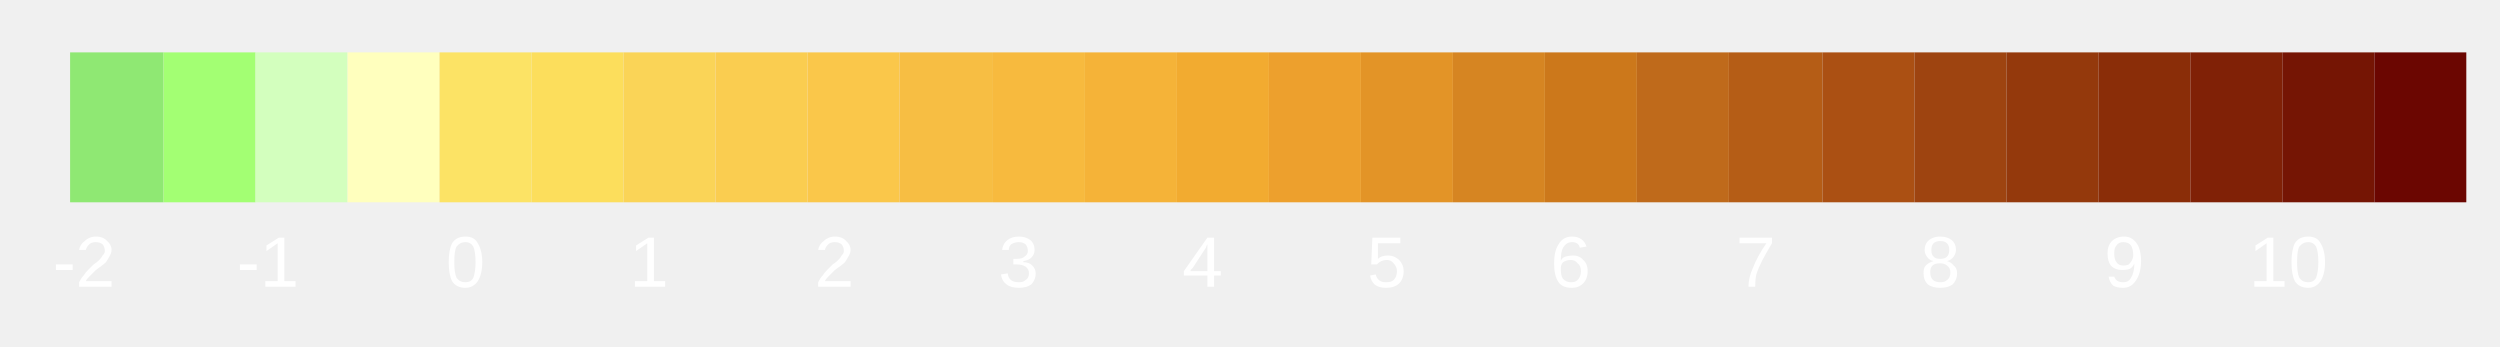
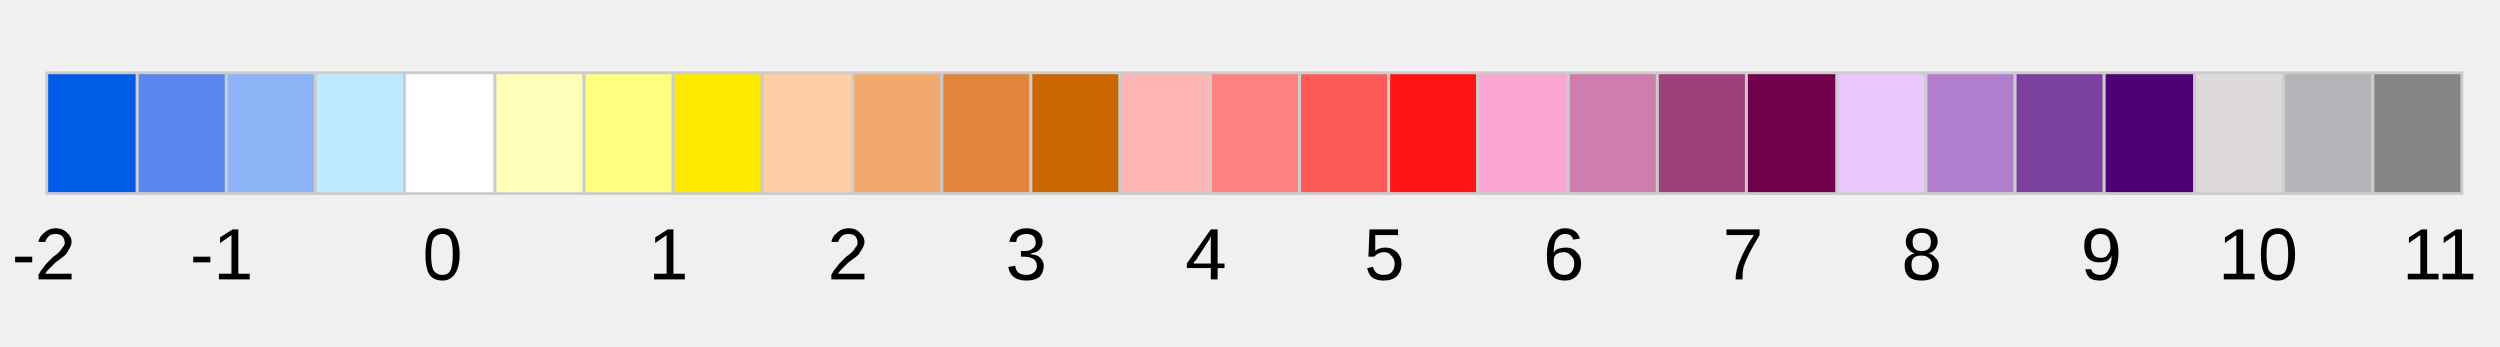
<svg xmlns="http://www.w3.org/2000/svg" width="410.995pt" height="57.005pt" viewBox="0 0 410.995 57.005" enable-background="new 0 0 410.995 57.005" version="1.1">
  <g id="Other">
    <clipPath id="SVG_CP_1">
      <path d="M0,57.005L0,0L410.995,0L410.995,57.005L0,57.005z" />
    </clipPath>
-     <path clip-path="url(#SVG_CP_1)" fill="#8FE873" fill-rule="evenodd" stroke="none" d="M11.523,33.257L11.523,8.613L    26.886,8.613L26.886,33.257L11.523,33.257z" />
-     <g font-family="'Arial'" font-size="1" kerning="0" font-weight="400" fill="#FFFFFF" clip-path="url(#SVG_CP_1)">
-       <text text-anchor="start" transform="matrix(11.76279 0 0 11.72353 8.64205 47.13337)">
+     <path clip-path="url(#SVG_CP_1)" fill="#005CE6" fill-rule="evenodd" stroke="#CCCCCC" stroke-width="0.48" stroke-miterlimit="10" stroke-linecap="round" stroke-linejoin="round" d="    M7.682,31.821L7.682,11.963L22.565,11.963L22.565,31.821L7.682,31.821z" />
+     <g font-family="'Arial'" font-size="1" kerning="0" font-weight="400" fill="#000000" clip-path="url(#SVG_CP_1)">
+       <text text-anchor="start" transform="matrix(12.00285 0 0 11.96278 1.92046 45.93709)">
        <tspan direction="ltr" unicode-bidi="embed" x="0 ">-</tspan>
-         <tspan direction="ltr" unicode-bidi="embed" x="0.325 ">2</tspan>
+         <tspan direction="ltr" unicode-bidi="embed" x="0.319 ">2</tspan>
      </text>
    </g>
-     <path clip-path="url(#SVG_CP_1)" fill="#A3FF73" fill-rule="evenodd" stroke="none" d="M26.886,33.257L26.886,8.613L    42.01,8.613L42.01,33.257L26.886,33.257z" />
-     <path clip-path="url(#SVG_CP_1)" fill="#D3FFBE" fill-rule="evenodd" stroke="none" d="M42.01,33.257L42.01,8.613L    57.134,8.613L57.134,33.257L42.01,33.257z" />
+     <path clip-path="url(#SVG_CP_1)" fill="#5986F0" fill-rule="evenodd" stroke="#CCCCCC" stroke-width="0.48" stroke-miterlimit="10" stroke-linecap="round" stroke-linejoin="round" d="    M22.565,31.821L22.565,11.963L37.209,11.963L37.209,31.821L22.565,31.821z" />
+     <path clip-path="url(#SVG_CP_1)" fill="#8DB4F7" fill-rule="evenodd" stroke="#CCCCCC" stroke-width="0.48" stroke-miterlimit="10" stroke-linecap="round" stroke-linejoin="round" d="    M37.209,31.821L37.209,11.963L51.852,11.963L51.852,31.821L37.209,31.821z" />
    <clipPath id="SVG_CP_2">
      <path d="M0,57.005L0,0L410.995,0L410.995,57.005L0,57.005z" />
    </clipPath>
-     <g font-family="'Arial'" font-size="1" kerning="0" font-weight="400" fill="#FFFFFF" clip-path="url(#SVG_CP_2)">
-       <text text-anchor="start" transform="matrix(11.76279 0 0 11.72353 38.88924 47.13337)">
+     <g font-family="'Arial'" font-size="1" kerning="0" font-weight="400" fill="#000000" clip-path="url(#SVG_CP_2)">
+       <text text-anchor="start" transform="matrix(12.00285 0 0 11.96278 31.20741 45.93709)">
        <tspan direction="ltr" unicode-bidi="embed" x="0 ">-</tspan>
-         <tspan direction="ltr" unicode-bidi="embed" x="0.325 ">1</tspan>
+         <tspan direction="ltr" unicode-bidi="embed" x="0.319 ">1</tspan>
      </text>
    </g>
-     <path clip-path="url(#SVG_CP_2)" fill="#FFFFBE" fill-rule="evenodd" stroke="none" d="M57.134,33.257L57.134,8.613L    72.257,8.613L72.257,33.257L57.134,33.257z" />
-     <path clip-path="url(#SVG_CP_2)" fill="#FCE365" fill-rule="evenodd" stroke="none" d="M72.257,33.257L72.257,8.613L    87.381,8.613L87.381,33.257L72.257,33.257z" />
-     <g font-family="'Arial'" font-size="1" kerning="0" font-weight="400" fill="#FFFFFF" clip-path="url(#SVG_CP_2)">
-       <text text-anchor="start" transform="matrix(11.76279 0 0 11.72353 73.21739 47.13337)">
+     <path clip-path="url(#SVG_CP_2)" fill="#BFE9FF" fill-rule="evenodd" stroke="#CCCCCC" stroke-width="0.48" stroke-miterlimit="10" stroke-linecap="round" stroke-linejoin="round" d="    M51.852,31.821L51.852,11.963L66.496,11.963L66.496,31.821L51.852,31.821z" />
+     <path clip-path="url(#SVG_CP_2)" fill="#FFFFFF" fill-rule="evenodd" stroke="#CCCCCC" stroke-width="0.48" stroke-miterlimit="10" stroke-linecap="round" stroke-linejoin="round" d="    M66.496,31.821L66.496,11.963L81.379,11.963L81.379,31.821L66.496,31.821z" />
+     <g font-family="'Arial'" font-size="1" kerning="0" font-weight="400" fill="#000000" clip-path="url(#SVG_CP_2)">
+       <text text-anchor="start" transform="matrix(12.00285 0 0 11.96278 69.37648 45.93709)">
        <tspan direction="ltr" unicode-bidi="embed" x="0 ">0</tspan>
      </text>
    </g>
-     <path clip-path="url(#SVG_CP_2)" fill="#FCDE5C" fill-rule="evenodd" stroke="none" d="M87.381,33.257L87.381,8.613L    102.504,8.613L102.504,33.257L87.381,33.257z" />
-     <path clip-path="url(#SVG_CP_2)" fill="#FAD457" fill-rule="evenodd" stroke="none" d="M102.504,33.257L102.504,8.613    L117.628,8.613L117.628,33.257L102.504,33.257z" />
-     <g font-family="'Arial'" font-size="1" kerning="0" font-weight="400" fill="#FFFFFF" clip-path="url(#SVG_CP_2)">
-       <text text-anchor="start" transform="matrix(11.76279 0 0 11.72353 103.4646 47.13337)">
+     <path clip-path="url(#SVG_CP_2)" fill="#FFFFBA" fill-rule="evenodd" stroke="#CCCCCC" stroke-width="0.48" stroke-miterlimit="10" stroke-linecap="round" stroke-linejoin="round" d="    M81.379,31.821L81.379,11.963L96.023,11.963L96.023,31.821L81.379,31.821z" />
+     <path clip-path="url(#SVG_CP_2)" fill="#FFFF80" fill-rule="evenodd" stroke="#CCCCCC" stroke-width="0.48" stroke-miterlimit="10" stroke-linecap="round" stroke-linejoin="round" d="    M96.023,31.821L96.023,11.963L110.666,11.963L110.666,31.821L96.023,31.821z" />
+     <g font-family="'Arial'" font-size="1" kerning="0" font-weight="400" fill="#000000" clip-path="url(#SVG_CP_2)">
+       <text text-anchor="start" transform="matrix(12.00285 0 0 11.96278 106.5853 45.93709)">
        <tspan direction="ltr" unicode-bidi="embed" x="0 ">1</tspan>
      </text>
    </g>
-     <path clip-path="url(#SVG_CP_2)" fill="#FACD50" fill-rule="evenodd" stroke="none" d="M117.628,33.257L117.628,8.613    L132.752,8.613L132.752,33.257L117.628,33.257z" />
-     <path clip-path="url(#SVG_CP_2)" fill="#FAC74A" fill-rule="evenodd" stroke="none" d="M132.752,33.257L132.752,8.613    L147.875,8.613L147.875,33.257L132.752,33.257z" />
-     <g font-family="'Arial'" font-size="1" kerning="0" font-weight="400" fill="#FFFFFF" clip-path="url(#SVG_CP_2)">
-       <text text-anchor="start" transform="matrix(11.76279 0 0 11.72353 133.9518 47.13337)">
+     <path clip-path="url(#SVG_CP_2)" fill="#FFE800" fill-rule="evenodd" stroke="#CCCCCC" stroke-width="0.48" stroke-miterlimit="10" stroke-linecap="round" stroke-linejoin="round" d="    M110.666,31.821L110.666,11.963L125.31,11.963L125.31,31.821L110.666,31.821z" />
+     <path clip-path="url(#SVG_CP_2)" fill="#FFCEA3" fill-rule="evenodd" stroke="#CCCCCC" stroke-width="0.48" stroke-miterlimit="10" stroke-linecap="round" stroke-linejoin="round" d="    M125.31,31.821L125.31,11.963L140.193,11.963L140.193,31.821L125.31,31.821z" />
+     <g font-family="'Arial'" font-size="1" kerning="0" font-weight="400" fill="#000000" clip-path="url(#SVG_CP_2)">
+       <text text-anchor="start" transform="matrix(12.00285 0 0 11.96278 136.1123 45.93709)">
        <tspan direction="ltr" unicode-bidi="embed" x="0 ">2</tspan>
      </text>
    </g>
-     <path clip-path="url(#SVG_CP_2)" fill="#F7BE43" fill-rule="evenodd" stroke="none" d="M147.875,33.257L147.875,8.613    L163.239,8.613L163.239,33.257L147.875,33.257z" />
-     <path clip-path="url(#SVG_CP_2)" fill="#F7BA3E" fill-rule="evenodd" stroke="none" d="M163.239,33.257L163.239,8.613    L178.362,8.613L178.362,33.257L163.239,33.257z" />
-     <g font-family="'Arial'" font-size="1" kerning="0" font-weight="400" fill="#FFFFFF" clip-path="url(#SVG_CP_2)">
-       <text text-anchor="start" transform="matrix(11.76279 0 0 11.72353 164.199 47.13337)">
+     <path clip-path="url(#SVG_CP_2)" fill="#F2A96D" fill-rule="evenodd" stroke="#CCCCCC" stroke-width="0.48" stroke-miterlimit="10" stroke-linecap="round" stroke-linejoin="round" d="    M140.193,31.821L140.193,11.963L154.837,11.963L154.837,31.821L140.193,31.821z" />
+     <path clip-path="url(#SVG_CP_2)" fill="#E0853A" fill-rule="evenodd" stroke="#CCCCCC" stroke-width="0.48" stroke-miterlimit="10" stroke-linecap="round" stroke-linejoin="round" d="    M154.837,31.821L154.837,11.963L169.48,11.963L169.48,31.821L154.837,31.821z" />
+     <g font-family="'Arial'" font-size="1" kerning="0" font-weight="400" fill="#000000" clip-path="url(#SVG_CP_2)">
+       <text text-anchor="start" transform="matrix(12.00285 0 0 11.96278 165.3993 45.93709)">
        <tspan direction="ltr" unicode-bidi="embed" x="0 ">3</tspan>
      </text>
    </g>
-     <path clip-path="url(#SVG_CP_2)" fill="#F5B338" fill-rule="evenodd" stroke="none" d="M178.362,33.257L178.362,8.613    L193.486,8.613L193.486,33.257L178.362,33.257z" />
-     <path clip-path="url(#SVG_CP_2)" fill="#F2AB30" fill-rule="evenodd" stroke="none" d="M193.486,33.257L193.486,8.613    L208.61,8.613L208.61,33.257L193.486,33.257z" />
-     <g font-family="'Arial'" font-size="1" kerning="0" font-weight="400" fill="#FFFFFF" clip-path="url(#SVG_CP_2)">
-       <text text-anchor="start" transform="matrix(11.76279 0 0 11.72353 194.4462 47.13337)">
+     <path clip-path="url(#SVG_CP_2)" fill="#CC6600" fill-rule="evenodd" stroke="#CCCCCC" stroke-width="0.48" stroke-miterlimit="10" stroke-linecap="round" stroke-linejoin="round" d="    M169.48,31.821L169.48,11.963L184.124,11.963L184.124,31.821L169.48,31.821z" />
+     <path clip-path="url(#SVG_CP_2)" fill="#FFB6B6" fill-rule="evenodd" stroke="#CCCCCC" stroke-width="0.48" stroke-miterlimit="10" stroke-linecap="round" stroke-linejoin="round" d="    M184.124,31.821L184.124,11.963L199.007,11.963L199.007,31.821L184.124,31.821z" />
+     <g font-family="'Arial'" font-size="1" kerning="0" font-weight="400" fill="#000000" clip-path="url(#SVG_CP_2)">
+       <text text-anchor="start" transform="matrix(12.00285 0 0 11.96278 194.9263 45.93709)">
        <tspan direction="ltr" unicode-bidi="embed" x="0 ">4</tspan>
      </text>
    </g>
-     <path clip-path="url(#SVG_CP_2)" fill="#EDA02D" fill-rule="evenodd" stroke="none" d="M208.61,33.257L208.61,8.613    L223.733,8.613L223.733,33.257L208.61,33.257z" />
-     <path clip-path="url(#SVG_CP_2)" fill="#E39427" fill-rule="evenodd" stroke="none" d="M223.733,33.257L223.733,8.613    L238.857,8.613L238.857,33.257L223.733,33.257z" />
-     <g font-family="'Arial'" font-size="1" kerning="0" font-weight="400" fill="#FFFFFF" clip-path="url(#SVG_CP_2)">
-       <text text-anchor="start" transform="matrix(11.76279 0 0 11.72353 224.6934 47.13337)">
+     <path clip-path="url(#SVG_CP_2)" fill="#FF8282" fill-rule="evenodd" stroke="#CCCCCC" stroke-width="0.48" stroke-miterlimit="10" stroke-linecap="round" stroke-linejoin="round" d="    M199.007,31.821L199.007,11.963L213.651,11.963L213.651,31.821L199.007,31.821z" />
+     <path clip-path="url(#SVG_CP_2)" fill="#FF5A5A" fill-rule="evenodd" stroke="#CCCCCC" stroke-width="0.48" stroke-miterlimit="10" stroke-linecap="round" stroke-linejoin="round" d="    M213.651,31.821L213.651,11.963L228.294,11.963L228.294,31.821L213.651,31.821z" />
+     <g font-family="'Arial'" font-size="1" kerning="0" font-weight="400" fill="#000000" clip-path="url(#SVG_CP_2)">
+       <text text-anchor="start" transform="matrix(12.00285 0 0 11.96278 224.2132 45.93709)">
        <tspan direction="ltr" unicode-bidi="embed" x="0 ">5</tspan>
      </text>
    </g>
-     <path clip-path="url(#SVG_CP_2)" fill="#D68522" fill-rule="evenodd" stroke="none" d="M238.857,33.257L238.857,8.613    L253.98,8.613L253.98,33.257L238.857,33.257z" />
-     <path clip-path="url(#SVG_CP_2)" fill="#CC781B" fill-rule="evenodd" stroke="none" d="M253.98,33.257L253.98,8.613    L269.104,8.613L269.104,33.257L253.98,33.257z" />
-     <g font-family="'Arial'" font-size="1" kerning="0" font-weight="400" fill="#FFFFFF" clip-path="url(#SVG_CP_2)">
-       <text text-anchor="start" transform="matrix(11.76279 0 0 11.72353 254.9406 47.13337)">
+     <path clip-path="url(#SVG_CP_2)" fill="#FF1414" fill-rule="evenodd" stroke="#CCCCCC" stroke-width="0.48" stroke-miterlimit="10" stroke-linecap="round" stroke-linejoin="round" d="    M228.294,31.821L228.294,11.963L242.938,11.963L242.938,31.821L228.294,31.821z" />
+     <path clip-path="url(#SVG_CP_2)" fill="#FAA5D2" fill-rule="evenodd" stroke="#CCCCCC" stroke-width="0.48" stroke-miterlimit="10" stroke-linecap="round" stroke-linejoin="round" d="    M242.938,31.821L242.938,11.963L257.821,11.963L257.821,31.821L242.938,31.821z" />
+     <g font-family="'Arial'" font-size="1" kerning="0" font-weight="400" fill="#000000" clip-path="url(#SVG_CP_2)">
+       <text text-anchor="start" transform="matrix(12.00285 0 0 11.96278 253.7403 45.93709)">
        <tspan direction="ltr" unicode-bidi="embed" x="0 ">6</tspan>
      </text>
    </g>
-     <path clip-path="url(#SVG_CP_2)" fill="#BF6A1B" fill-rule="evenodd" stroke="none" d="M269.104,33.257L269.104,8.613    L284.228,8.613L284.228,33.257L269.104,33.257z" />
-     <path clip-path="url(#SVG_CP_2)" fill="#B55D16" fill-rule="evenodd" stroke="none" d="M284.228,33.257L284.228,8.613L    299.591,8.613L299.591,33.257L284.228,33.257z" />
-     <g font-family="'Arial'" font-size="1" kerning="0" font-weight="400" fill="#FFFFFF" clip-path="url(#SVG_CP_2)">
-       <text text-anchor="start" transform="matrix(11.76279 0 0 11.72353 285.4278 47.13337)">
+     <path clip-path="url(#SVG_CP_2)" fill="#CF7CAE" fill-rule="evenodd" stroke="#CCCCCC" stroke-width="0.48" stroke-miterlimit="10" stroke-linecap="round" stroke-linejoin="round" d="    M257.821,31.821L257.821,11.963L272.465,11.963L272.465,31.821L257.821,31.821z" />
+     <path clip-path="url(#SVG_CP_2)" fill="#9E4179" fill-rule="evenodd" stroke="#CCCCCC" stroke-width="0.48" stroke-miterlimit="10" stroke-linecap="round" stroke-linejoin="round" d="    M272.465,31.821L272.465,11.963L287.108,11.963L287.108,31.821L272.465,31.821z" />
+     <g font-family="'Arial'" font-size="1" kerning="0" font-weight="400" fill="#000000" clip-path="url(#SVG_CP_2)">
+       <text text-anchor="start" transform="matrix(12.00285 0 0 11.96278 283.2673 45.93709)">
        <tspan direction="ltr" unicode-bidi="embed" x="0 ">7</tspan>
      </text>
    </g>
-     <path clip-path="url(#SVG_CP_2)" fill="#AB5013" fill-rule="evenodd" stroke="none" d="M299.591,33.257L299.591,8.613    L314.715,8.613L314.715,33.257L299.591,33.257z" />
-     <path clip-path="url(#SVG_CP_2)" fill="#9E4410" fill-rule="evenodd" stroke="none" d="M314.715,33.257L314.715,8.613    L329.838,8.613L329.838,33.257L314.715,33.257z" />
-     <g font-family="'Arial'" font-size="1" kerning="0" font-weight="400" fill="#FFFFFF" clip-path="url(#SVG_CP_2)">
-       <text text-anchor="start" transform="matrix(11.76279 0 0 11.72353 315.675 47.13337)">
+     <path clip-path="url(#SVG_CP_2)" fill="#73004D" fill-rule="evenodd" stroke="#CCCCCC" stroke-width="0.48" stroke-miterlimit="10" stroke-linecap="round" stroke-linejoin="round" d="    M287.108,31.821L287.108,11.963L301.992,11.963L301.992,31.821L287.108,31.821z" />
+     <path clip-path="url(#SVG_CP_2)" fill="#E9C8FF" fill-rule="evenodd" stroke="#CCCCCC" stroke-width="0.48" stroke-miterlimit="10" stroke-linecap="round" stroke-linejoin="round" d="    M301.992,31.821L301.992,11.963L316.635,11.963L316.635,31.821L301.992,31.821z" />
+     <g font-family="'Arial'" font-size="1" kerning="0" font-weight="400" fill="#000000" clip-path="url(#SVG_CP_2)">
+       <text text-anchor="start" transform="matrix(12.00285 0 0 11.96278 312.5542 45.93709)">
        <tspan direction="ltr" unicode-bidi="embed" x="0 ">8</tspan>
      </text>
    </g>
-     <path clip-path="url(#SVG_CP_2)" fill="#94390C" fill-rule="evenodd" stroke="none" d="M329.838,33.257L329.838,8.613    L344.962,8.613L344.962,33.257L329.838,33.257z" />
-     <path clip-path="url(#SVG_CP_2)" fill="#8A2D08" fill-rule="evenodd" stroke="none" d="M344.962,33.257L344.962,8.613    L360.086,8.613L360.086,33.257L344.962,33.257z" />
-     <g font-family="'Arial'" font-size="1" kerning="0" font-weight="400" fill="#FFFFFF" clip-path="url(#SVG_CP_2)">
-       <text text-anchor="start" transform="matrix(11.76279 0 0 11.72353 345.9222 47.13337)">
+     <path clip-path="url(#SVG_CP_2)" fill="#B07ECC" fill-rule="evenodd" stroke="#CCCCCC" stroke-width="0.48" stroke-miterlimit="10" stroke-linecap="round" stroke-linejoin="round" d="    M316.635,31.821L316.635,11.963L331.279,11.963L331.279,31.821L316.635,31.821z" />
+     <path clip-path="url(#SVG_CP_2)" fill="#7C419E" fill-rule="evenodd" stroke="#CCCCCC" stroke-width="0.48" stroke-miterlimit="10" stroke-linecap="round" stroke-linejoin="round" d="    M331.279,31.821L331.279,11.963L345.922,11.963L345.922,31.821L331.279,31.821z" />
+     <g font-family="'Arial'" font-size="1" kerning="0" font-weight="400" fill="#000000" clip-path="url(#SVG_CP_2)">
+       <text text-anchor="start" transform="matrix(12.00285 0 0 11.96278 342.0812 45.93709)">
        <tspan direction="ltr" unicode-bidi="embed" x="0 ">9</tspan>
      </text>
    </g>
-     <path clip-path="url(#SVG_CP_2)" fill="#802106" fill-rule="evenodd" stroke="none" d="M360.086,33.257L360.086,8.613    L375.209,8.613L375.209,33.257L360.086,33.257z" />
-     <path clip-path="url(#SVG_CP_2)" fill="#751504" fill-rule="evenodd" stroke="none" d="M375.209,33.257L375.209,8.613    L390.333,8.613L390.333,33.257L375.209,33.257z" />
-     <g font-family="'Arial'" font-size="1" kerning="0" font-weight="400" fill="#FFFFFF" clip-path="url(#SVG_CP_2)">
-       <text text-anchor="start" transform="matrix(11.76279 0 0 11.72353 369.6878 47.13337)">
+     <path clip-path="url(#SVG_CP_2)" fill="#4D0073" fill-rule="evenodd" stroke="#CCCCCC" stroke-width="0.48" stroke-miterlimit="10" stroke-linecap="round" stroke-linejoin="round" d="    M345.922,31.821L345.922,11.963L360.806,11.963L360.806,31.821L345.922,31.821z" />
+     <path clip-path="url(#SVG_CP_2)" fill="#DED9DB" fill-rule="evenodd" stroke="#CCCCCC" stroke-width="0.48" stroke-miterlimit="10" stroke-linecap="round" stroke-linejoin="round" d="    M360.806,31.821L360.806,11.963L375.449,11.963L375.449,31.821L360.806,31.821z" />
+     <g font-family="'Arial'" font-size="1" kerning="0" font-weight="400" fill="#000000" clip-path="url(#SVG_CP_2)">
+       <text text-anchor="start" transform="matrix(12.00285 0 0 11.96278 364.6466 45.93709)">
        <tspan direction="ltr" unicode-bidi="embed" x="0 ">1</tspan>
-         <tspan direction="ltr" unicode-bidi="embed" x="0.549 ">0</tspan>
+         <tspan direction="ltr" unicode-bidi="embed" x="0.538 ">0</tspan>
      </text>
    </g>
-     <path clip-path="url(#SVG_CP_2)" fill="#6B0601" fill-rule="evenodd" stroke="none" d="M390.333,33.257L390.333,8.613L    405.456,8.613L405.456,33.257L390.333,33.257z" />
+     <path clip-path="url(#SVG_CP_2)" fill="#B4B3B7" fill-rule="evenodd" stroke="#CCCCCC" stroke-width="0.48" stroke-miterlimit="10" stroke-linecap="round" stroke-linejoin="round" d="    M375.449,31.821L375.449,11.963L390.093,11.963L390.093,31.821L375.449,31.821z" />
+     <path clip-path="url(#SVG_CP_2)" fill="#858686" fill-rule="evenodd" stroke="#CCCCCC" stroke-width="0.48" stroke-miterlimit="10" stroke-linecap="round" stroke-linejoin="round" d="    M390.093,31.821L390.093,11.963L404.736,11.963L404.736,31.821L390.093,31.821z" />
+     <g font-family="'Arial'" font-size="1" kerning="0" font-weight="400" fill="#000000" clip-path="url(#SVG_CP_2)">
+       <text text-anchor="start" transform="matrix(12.00285 0 0 11.96278 394.8938 45.93709)">
+         <tspan direction="ltr" unicode-bidi="embed" x="0 ">1</tspan>
+         <tspan direction="ltr" unicode-bidi="embed" x="0.478 ">1</tspan>
+       </text>
+     </g>
  </g>
</svg>
